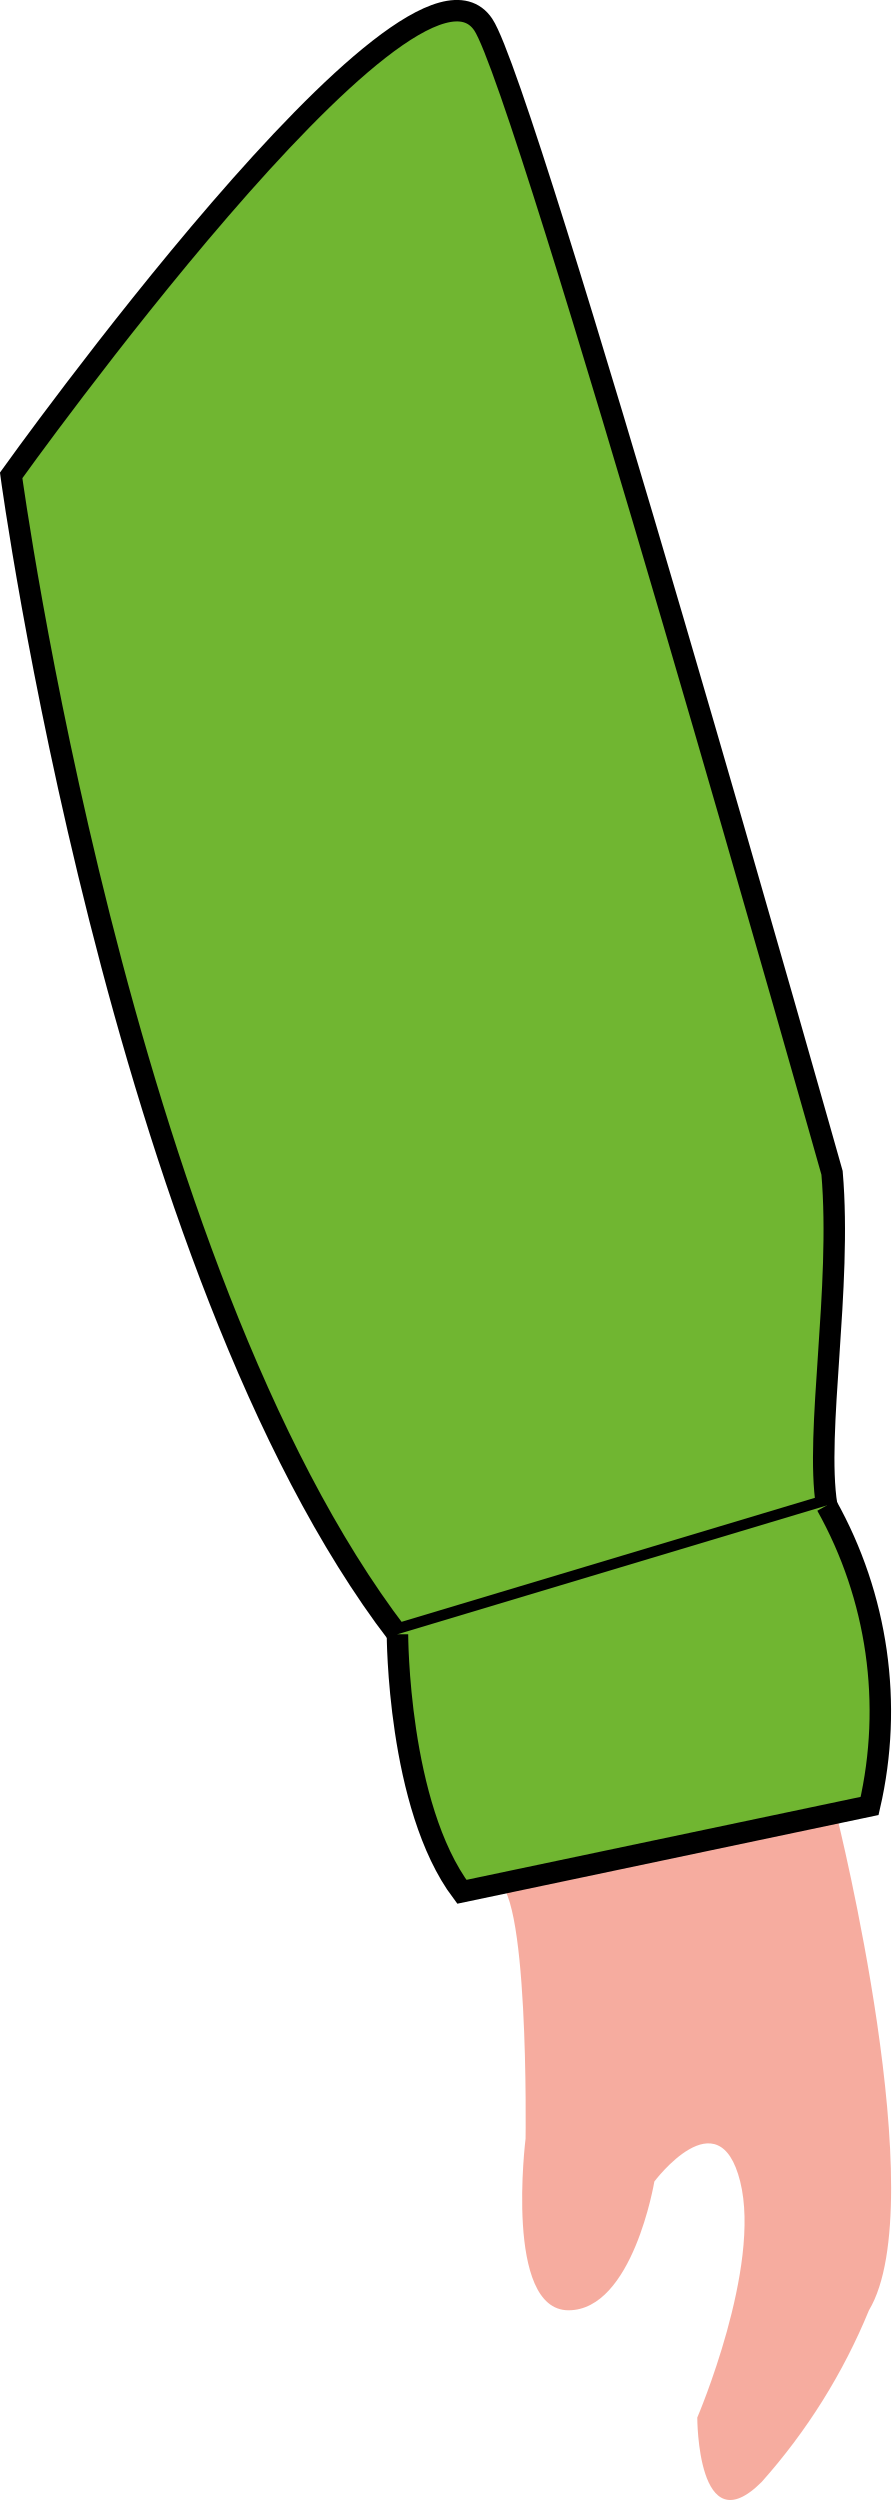
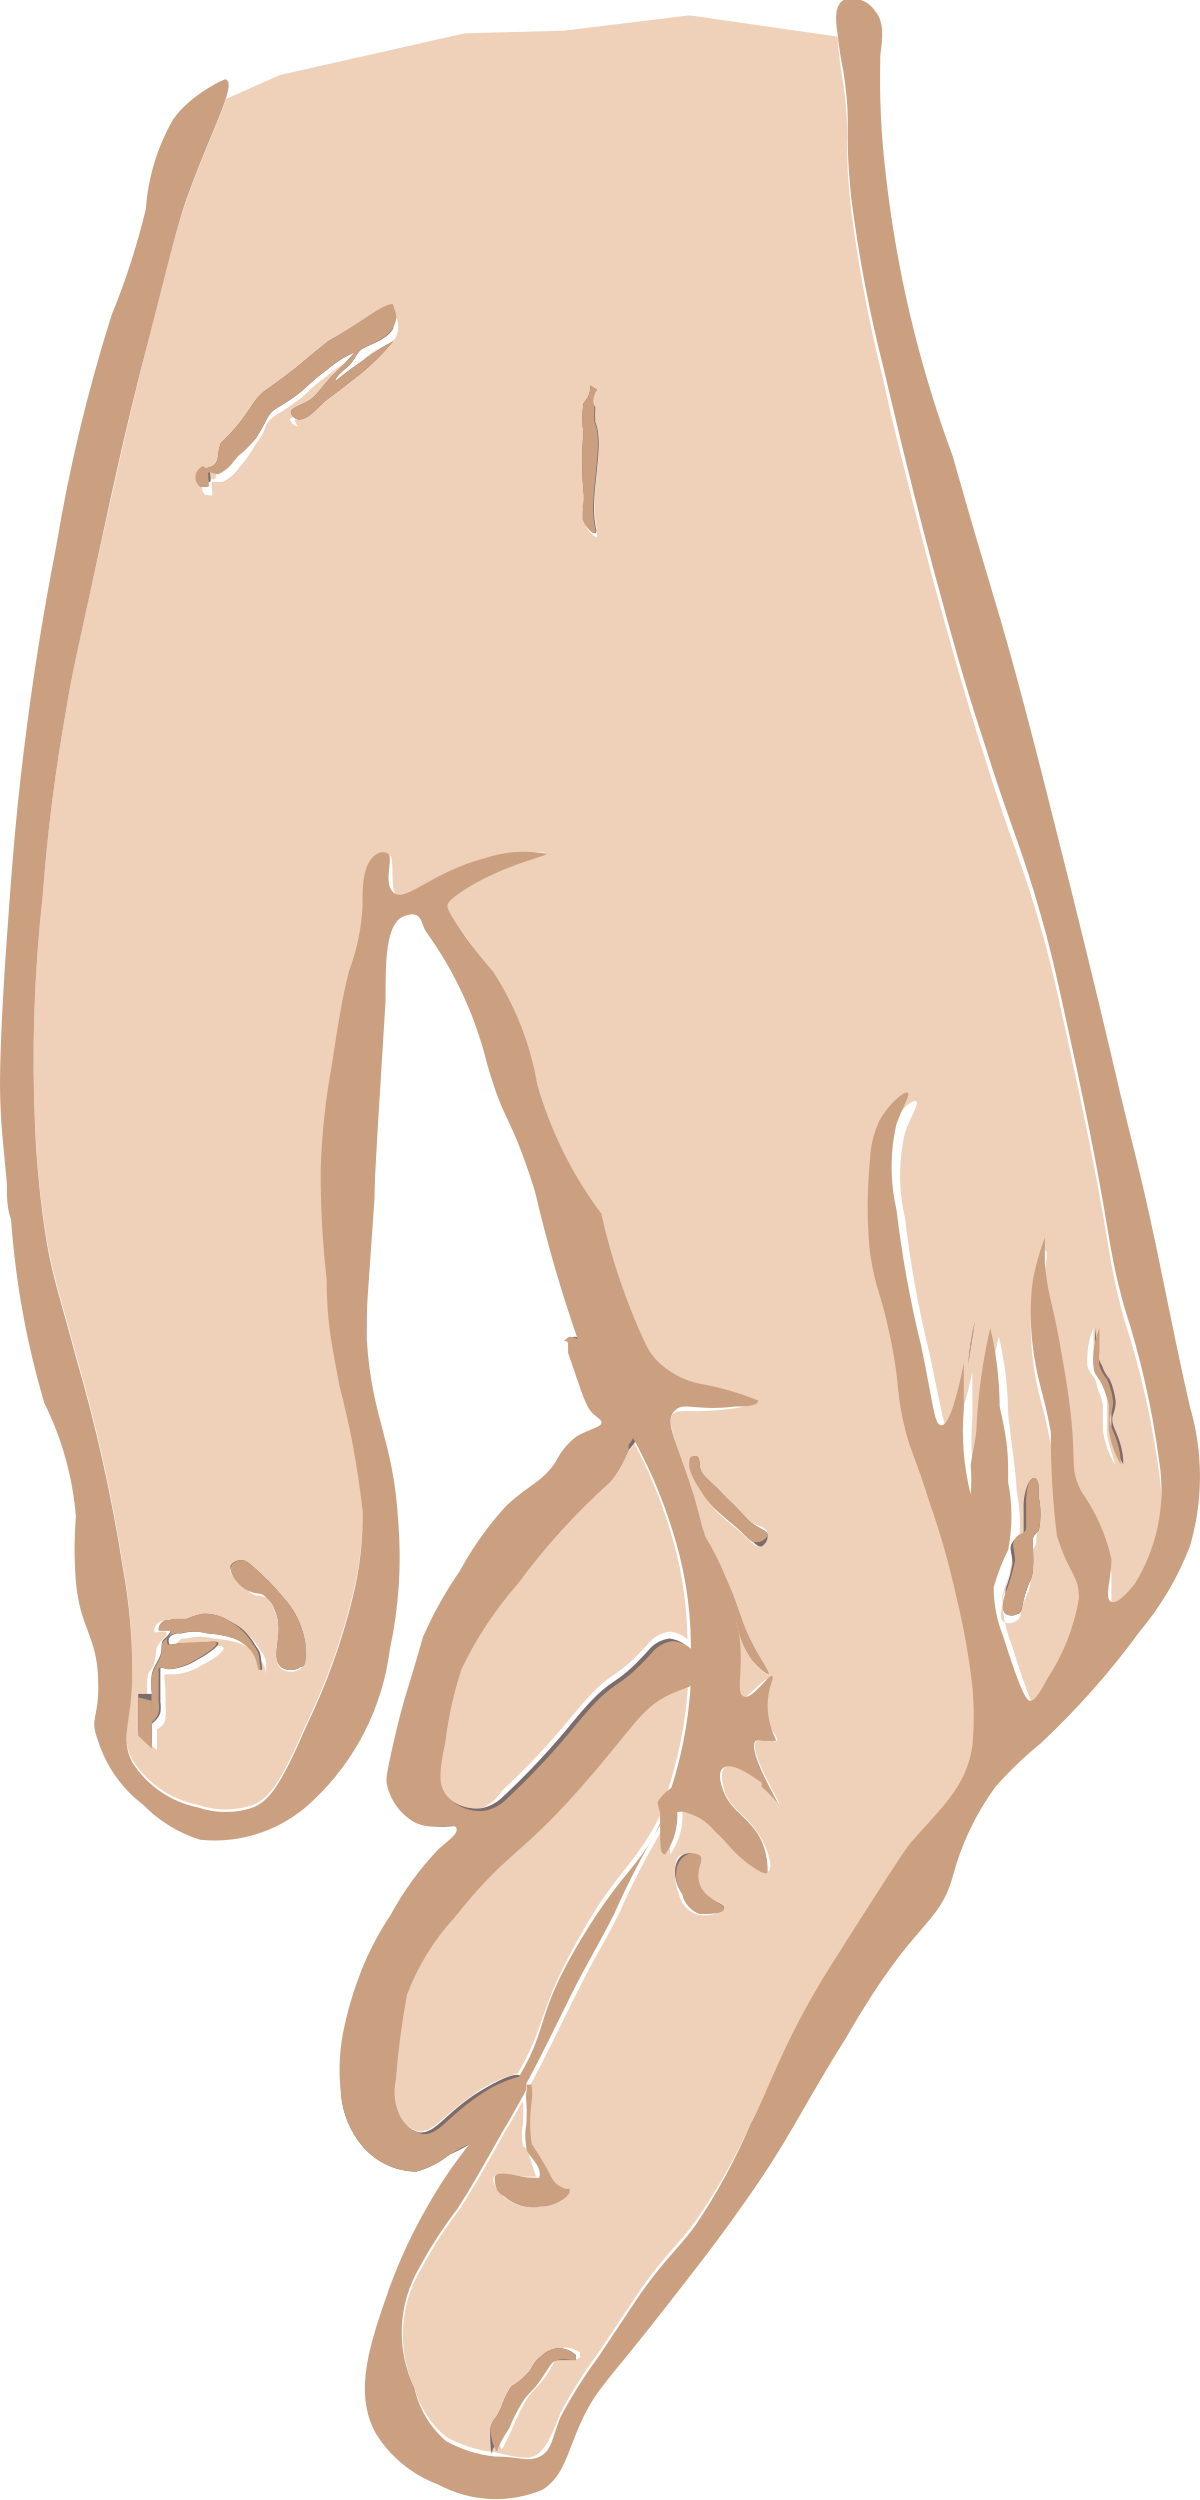
- <svg xmlns="http://www.w3.org/2000/svg" viewBox="0 0 41.55 116.49">
+ <svg xmlns="http://www.w3.org/2000/svg" viewBox="0 0 14.06 29.31">
  <defs>
-     <style>.cls-1{fill:#70b631;stroke:#000;stroke-miterlimit:10;}.cls-2{fill:#f6ac9f;}</style>
+     <style>.cls-1{fill:#efd0b8;}.cls-2{fill:#7c6c6b;}.cls-3{fill:#caa080;}</style>
  </defs>
  <g id="Слой_2" data-name="Слой 2">
    <g id="Слой_1-2" data-name="Слой 1">
-       <path class="cls-1" d="M18.52,76.15c-13-17-18-54-18-54s18.63-26.06,22-21c2,3,16.25,53.5,16.25,53.5.46,5.35-.79,12.08-.25,15.5Z" />
-       <path class="cls-2" d="M39,84.65s4.49,18,1.49,23a28,28,0,0,1-5,8c-3,3-3-3-3-3s3-7,2-11-4,0-4,0-1,6-4,6-2-8-2-8,.18-12.26-1.49-12S39,84.65,39,84.65Z" />
-       <path class="cls-1" d="M38.52,70.15a19.66,19.66,0,0,1,2,14l-19,4c-3-4-3-12-3-12" />
+       <path class="cls-1" d="M.41,13.16a11.53,11.53,0,0,0,.14,1.39c.08.44.14.58.34,1.33a19.66,19.66,0,0,1,.55,2.47,6.62,6.62,0,0,1,.11,1.28c0,.5-.15.71,0,1a1.19,1.19,0,0,0,.77.53,1,1,0,0,0,.65,0c.18-.08.31-.23.62-.95a7.64,7.64,0,0,0,.55-1.53,3.92,3.92,0,0,0,.11-1A9.78,9.78,0,0,0,4,16.21c-.07-.4-.1-.69-.15-1.25a10.82,10.82,0,0,1-.07-1.23,8.06,8.06,0,0,1,.13-1.22c.07-.46.11-.73.2-1.1a2.49,2.49,0,0,0,.16-.76c0-.18,0-.35.06-.49s.18-.16.24-.13,0,.36.07.46.45-.25,1.07-.41A1.44,1.44,0,0,1,6.41,10s-.16.05-.44.16c-.46.18-.7.27-.72.43s0,.09.22.4a5.16,5.16,0,0,0,.31.42,3.52,3.52,0,0,1,.52,1.33,4.7,4.7,0,0,0,.75,1.51,7.43,7.43,0,0,0,.52,1.53.75.75,0,0,0,.22.27,1,1,0,0,0,.4.19,3.42,3.42,0,0,1,.7.2s-.18.06-.27.07c-.49.07-.63,0-.72.06s0,.31.24,1l.12.45a3.57,3.57,0,0,1,.25.47c.19.42.16.5.35.85.08.14.17.27.15.29s-.12-.08-.19-.16a1,1,0,0,1-.18-.42.82.82,0,0,0-.17-.3,1.93,1.93,0,0,1,.15.48c.05.39,0,.67.05.7s.29-.27.33-.24-.08.16-.05.35.19.34.16.37-.08-.05-.17,0a.11.11,0,0,0-.07,0c-.11.1.28.72.26.73s-.07-.09-.19-.19l0-.05c-.09-.06-.36-.25-.44-.18s0,.27,0,.3c.09.2.2.22.35.42s.22.45.16.5-.17-.07-.26-.13-.2-.22-.33-.33A.66.66,0,0,0,8,21.24a.79.79,0,0,1-.14.5s0-.08-.06-.26l0-.09a9.69,9.69,0,0,0-.55,1.06c-.25.49-.23.4-.5.94s-.31.64-.53,1.05a.62.62,0,0,1,0,.22,1.73,1.73,0,0,0,0,.45c0,.06,0,0,.19.33,0,.09.08.16.16.2s.1,0,.1.05-.17.16-.34.18a.49.49,0,0,1-.43-.12c-.06-.05-.14-.17-.11-.23s.3,0,.38,0,.1,0,.11,0,0,0-.06-.2-.08-.12-.09-.17a.66.66,0,0,1,0-.25,1.7,1.7,0,0,0,0-.27c-.07.12-.12.22-.19.33-.27.48-.4.71-.55.94a5,5,0,0,0-.44.68A1.5,1.5,0,0,0,4.86,28a1.14,1.14,0,0,0,.37.57,1.5,1.5,0,0,0,.57.18c.29.07.43.1.53,0s.14-.21.24-.46a5.69,5.69,0,0,1,.44-.7l.5-.75c.3-.42.41-.49.63-.78A7,7,0,0,0,8.8,24.9c.18-.36.48-.83,1.09-1.77s.86-1.35.93-1.43c.35-.4.65-.65.72-1.13a3.82,3.82,0,0,0,0-.7,8.72,8.72,0,0,0-.19-1.06A9.45,9.45,0,0,0,11,17.72c-.18-.57-.2-.54-.28-.83-.12-.46-.06-.51-.18-1.1s-.17-.55-.24-1a5.44,5.44,0,0,1,0-1.09,1.16,1.16,0,0,1,.11-.46c.11-.2.29-.36.33-.33s-.06.17-.13.37a2.23,2.23,0,0,0,0,1,13.12,13.12,0,0,0,.29,1.6c.15.72.18.92.24.93s.19-.37.26-.73c0,.05,0,.11,0,.17s0,.19,0,.37a3.07,3.07,0,0,0,.08,1,1.9,1.9,0,0,0,0-.34c0-.16.05-.32.07-.48a6.59,6.59,0,0,1,.16-1.13,4.08,4.08,0,0,1,.11.92c.05.44.08.56.1.89a2.06,2.06,0,0,1,0,.79,2.46,2.46,0,0,0-.17.44,1.52,1.52,0,0,0,.11.57c.22.7.26.75.32.76s.09,0,.2-.26a2.46,2.46,0,0,0,.37-.94c0-.28-.12-.28-.26-.74a9.69,9.69,0,0,1-.17-1.16c-.09-.5-.17-.6-.22-1.08a3.21,3.21,0,0,1,0-.63c0-.26.1-.57.15-.57s0,.17,0,.3c0,.44.09.41.21,1.14.2,1.23,0,1.19.22,1.54a2.17,2.17,0,0,1,.35.79c0,.25,0,.47,0,.5s.25-.19.28-.22a2.09,2.09,0,0,0,.28-1.43,10.12,10.12,0,0,0-.41-1.81c-.23-.85-.11-.68-.55-2.76-.19-.87-.28-1.31-.41-1.77-.25-.89-.35-1-.71-2.17-.21-.66-.34-1.13-.58-2-.32-1.21-.51-2-.57-2.3a16.48,16.48,0,0,1-.38-2c-.1-.9,0-.78-.09-1.47A4.55,4.55,0,0,1,9.82.43L8.08.18,6.61.36,5.45.39,3.28.88l-.63.28c-.07.23-.27.64-.48,1.23-.14.42-.27.94-.53,2-.15.6-.25,1.07-.46,2S.84,7.9.78,8.3A21.27,21.27,0,0,0,.5,10.51,17.5,17.5,0,0,0,.41,13.16Zm12.41,2.41s0,0,0,.27a.7.7,0,0,0,0,.17.42.42,0,0,0,.09.16.88.88,0,0,1,.07.26c0,.18,0,.22,0,.35s.09.34.09.39a1.15,1.15,0,0,1-.14-.4c0-.16,0-.17,0-.3a1,1,0,0,0-.07-.21c0-.11-.08-.14-.11-.24a.68.68,0,0,1,0-.15A.85.85,0,0,1,12.82,15.57Zm-.92,2.51C12,18,12,18,12,18s0-.15,0-.3.06-.28.09-.28,0,.1.06.23a1,1,0,0,1,0,.38c0,.09,0,.08-.07.17s0,.15,0,.29,0,.12-.11.36c0,.08,0,.13-.07.16a.13.13,0,0,1-.14,0c-.06-.06,0-.15,0-.29a2.27,2.27,0,0,0,.08-.29C11.89,18.2,11.86,18.15,11.9,18.08ZM11.35,16a3.22,3.22,0,0,1,.08-.51ZM6.8,27.58l0,.06c-.07.05-.14,0-.22,0s-.08.08-.19.23-.13.13-.22.27a2.06,2.06,0,0,0-.15.3c-.1.21-.12.27-.14.27s-.07-.19,0-.34.05-.06.11-.19A1.42,1.42,0,0,1,6,28c0-.06.07,0,.14-.11s.11-.18.23-.27a.31.31,0,0,1,.2-.09A.29.29,0,0,1,6.8,27.58Zm1.65-5.2c0,.06-.17.1-.29.06a.32.32,0,0,1-.2-.23c-.06-.14-.07-.37,0-.45a.16.16,0,0,1,.16,0c.06.06-.05.18,0,.33S8.45,22.3,8.45,22.38ZM9,18a.14.14,0,0,1-.1.13c-.07,0-.1-.07-.27-.21a3,3,0,0,1-.23-.2,1.15,1.15,0,0,1-.15-.2c-.12-.19-.13-.26-.13-.29s0-.16,0-.16,0,.08.07.18.06.07.2.21,0,0,.19.19l.18.19C8.88,17.89,9,17.89,9,18Zm-2.13-12a.56.56,0,0,0,0-.19,3.86,3.86,0,0,1,0-.67,1.27,1.27,0,0,1,0-.35c0-.09.06-.16.08-.21L7,4.57a.21.21,0,0,0-.08.06.18.18,0,0,0,0,.14A1.16,1.16,0,0,0,7,5c.09.26-.1.84,0,1.2,0,0,0,.09,0,.1s-.13-.07-.14-.17S6.82,6,6.83,5.94Zm-3.38-1a.11.11,0,0,1-.09-.09s.1-.07.22-.14.09-.09.25-.27a3.94,3.94,0,0,0,.28-.29,1.2,1.2,0,0,0-.32.2c-.22.16-.2.19-.4.33s-.21.12-.28.2,0,.07-.16.28a1.36,1.36,0,0,1-.15.22l-.09.11a.53.53,0,0,1-.14.1c-.06,0-.1,0-.12,0s0,.13,0,.15-.06,0-.09,0a.14.14,0,0,1,0-.18s.07,0,.11,0,0-.14.1-.25.06-.09.15-.17.17-.26.31-.41.09-.06.29-.22.24-.2.52-.42c0,0,.17-.13.45-.31s.26-.16.3-.13.06.17,0,.26-.23.09-.39.27-.07.1-.18.22-.11.12-.11.14a4,4,0,0,1,.35-.26A2.8,2.8,0,0,1,4.61,4a2.81,2.81,0,0,1-.43.37c-.51.41-.4.3-.47.37S3.54,4.94,3.45,4.92ZM3.13,18.74c-.08-.06-.13,0-.22-.09s-.24-.2-.21-.27a.15.15,0,0,1,.14-.07c.06,0,.1.05.26.2a2.6,2.6,0,0,1,.23.25,1.06,1.06,0,0,1,.13.18,1.09,1.09,0,0,1,.12.35c0,.11,0,.22-.05.27a.2.2,0,0,1-.24,0c-.13-.13.06-.4-.07-.67A.32.32,0,0,0,3.13,18.74ZM1.62,19.9h.11l0,.26v.05a2.06,2.06,0,0,0,0-.33.74.74,0,0,1,0-.21c0-.08.05-.07.08-.18s0-.16.07-.24.08-.08.07-.11-.11,0-.14,0A.12.12,0,0,1,1.93,19s.06,0,.13,0,.06,0,.13,0a.85.85,0,0,1,.19-.06.52.52,0,0,1,.3.08,1.1,1.1,0,0,1,.21.13.75.75,0,0,1,.17.21.24.24,0,0,1,.06.14c0,.07,0,.14,0,.14s0-.13-.11-.24a.49.49,0,0,0-.22-.14,1.35,1.35,0,0,0-.29-.05.59.59,0,0,0-.31,0l-.06,0s-.1.09-.09.11.09,0,.25,0,.32-.05.33,0-.13.14-.25.2a.68.68,0,0,1-.32.11s-.08,0-.11,0,0,.11,0,.18,0,.08,0,.2a.45.45,0,0,1,0,.13c0,.07-.07.13-.1.13l0,.2v.05l-.16-.15Z" />
+       <path class="cls-2" d="M12.85,15.84c0-.22,0-.27,0-.27a.85.85,0,0,0,0,.3.68.68,0,0,0,0,.15c0,.1.07.13.11.24a1,1,0,0,1,.07.21c0,.13,0,.14,0,.3a1.15,1.15,0,0,0,.14.4c0-.05,0-.19-.09-.39s0-.17,0-.35a.88.88,0,0,0-.07-.26.42.42,0,0,1-.09-.16A.7.7,0,0,1,12.85,15.84Z" />
+       <path class="cls-2" d="M12,17.65c0,.15,0,.22,0,.3s-.08.05-.13.13,0,.12,0,.26a2.27,2.27,0,0,1-.08.29c0,.14-.06.23,0,.29a.13.13,0,0,0,.14,0c.05,0,.05-.08.07-.16.06-.24.1-.22.11-.36s0-.16,0-.29,0-.08.07-.17a1,1,0,0,0,0-.38c0-.13,0-.23-.06-.23S12,17.51,12,17.65Z" />
+       <path class="cls-2" d="M11.35,16l.08-.51A3.22,3.22,0,0,0,11.35,16Z" />
+       <path class="cls-2" d="M9,18c0-.06-.08-.06-.21-.16l-.18-.19c-.17-.16-.13-.13-.19-.19s-.17-.15-.2-.21,0-.18-.07-.18,0,.08,0,.16,0,.1.13.29a1.15,1.15,0,0,0,.15.2,3,3,0,0,0,.23.2c.17.14.2.22.27.21A.14.14,0,0,0,9,18Z" />
+       <path class="cls-2" d="M8.16,22.08c0-.15.07-.27,0-.33a.16.16,0,0,0-.16,0c-.12.08-.11.31,0,.45a.32.32,0,0,0,.2.23c.12,0,.28,0,.29-.06S8.21,22.26,8.16,22.08Z" />
+       <path class="cls-2" d="M6.93,4.63A.21.21,0,0,1,7,4.57l-.08-.05c0,.05,0,.12-.08.21a1.27,1.27,0,0,0,0,.35,3.86,3.86,0,0,0,0,.67.56.56,0,0,1,0,.19c0,.08,0,.09,0,.14s.11.19.14.17,0-.06,0-.1c-.07-.36.12-.94,0-1.2a1.16,1.16,0,0,1,0-.18A.18.18,0,0,1,6.93,4.63Z" />
+       <path class="cls-2" d="M6.53,27.67c.08,0,.15,0,.22,0l0-.06a.29.29,0,0,0-.2-.08.31.31,0,0,0-.2.09c-.12.09-.1.16-.23.27s-.09.05-.14.11a1.42,1.42,0,0,0-.11.24c-.06.13-.08.11-.11.19s0,.33,0,.34,0-.06.14-.27a2.06,2.06,0,0,1,.15-.3c.09-.14.11-.11.22-.27S6.46,27.69,6.53,27.67Z" />
+       <path class="cls-2" d="M3.22,18.87c.13.27-.06.54.07.67a.2.2,0,0,0,.24,0c.07,0,.05-.16.05-.27a1.09,1.09,0,0,0-.12-.35,1.06,1.06,0,0,0-.13-.18,2.6,2.6,0,0,0-.23-.25c-.16-.15-.2-.19-.26-.2a.15.15,0,0,0-.14.07c0,.07.08.21.21.27s.14,0,.22.09A.32.32,0,0,1,3.22,18.87Z" />
+       <path class="cls-2" d="M4.61,3.85c0-.09,0-.22,0-.26s-.11,0-.3.13S3.85,4,3.85,4c-.28.22-.28.24-.52.42s-.21.14-.29.22-.13.21-.31.41-.12.1-.15.17,0,.21-.1.25-.07,0-.11,0a.14.14,0,0,0,0,.18s.07,0,.09,0,0-.1,0-.15.06,0,.12,0a.53.53,0,0,0,.14-.1l.09-.11A1.36,1.36,0,0,0,3,5.14c.13-.21.11-.21.16-.28s.11-.08.28-.2.18-.17.4-.33a1.2,1.2,0,0,1,.32-.2,3.94,3.94,0,0,1-.28.29c-.16.18-.16.21-.25.27s-.22.09-.22.14a.11.11,0,0,0,.09.09c.09,0,.17-.08.26-.17s0,0,.47-.37A2.81,2.81,0,0,0,4.61,4a2.8,2.8,0,0,0-.33.21,4,4,0,0,0-.35.26s0-.06.11-.14.12-.16.18-.22S4.53,4,4.61,3.85Z" />
+       <path class="cls-2" d="M1.86,19.1s.13,0,.14,0,0,.05-.07.11,0,.11-.07.24-.06.1-.08.18a.74.74,0,0,0,0,.21,2.06,2.06,0,0,1,0,.33v-.05l0-.26H1.62v.45l.16.15v-.05l0-.2s.08-.06.1-.13a.45.45,0,0,0,0-.13c0-.12,0-.13,0-.2s0-.14,0-.18.07,0,.11,0a.68.68,0,0,0,.32-.11c.12-.06.27-.17.25-.2s-.12,0-.33,0-.24.05-.25,0,0-.08.09-.11l.06,0a.59.59,0,0,1,.31,0,1.35,1.35,0,0,1,.29.05.49.49,0,0,1,.22.14c.1.11.08.24.11.24s0-.07,0-.14a.24.24,0,0,0-.06-.14.75.75,0,0,0-.17-.21A1.1,1.1,0,0,0,2.68,19a.52.52,0,0,0-.3-.08.85.85,0,0,0-.19.06c-.07,0-.09,0-.13,0S2,19,1.93,19A.12.12,0,0,0,1.86,19.1Z" />
+       <path class="cls-1" d="M5.18,21a.51.51,0,0,0,.46.2A.48.48,0,0,0,5.88,21a8.74,8.74,0,0,0,.85-.91c.48-.58.43-.33.87-.82a.38.38,0,0,1,.25-.14.36.36,0,0,1,.21.09,4.51,4.51,0,0,0-.22-1.33,5.72,5.72,0,0,0-.42-1l0,.06a1.36,1.36,0,0,1-.27.26A7.82,7.82,0,0,0,6,18.49a4.38,4.38,0,0,0-.66,1,4.57,4.57,0,0,0-.19.86C5.1,20.72,5.11,20.84,5.18,21Z" />
+       <path class="cls-1" d="M4.65,24.78a.42.42,0,0,0,.26.21c.19,0,.28-.19.65-.44a1.46,1.46,0,0,1,.51-.24c.34-.59.23-.72.71-1.58s.68-.85,1-1.53l0-.07a4.92,4.92,0,0,0,.29-1.43l-.15.06c-.42.14-.55.46-1.16,1.16s-.83.71-1.45,1.49a2.79,2.79,0,0,0-.56.91,9.85,9.85,0,0,0-.13,1A.65.65,0,0,0,4.65,24.78Z" />
+       <path class="cls-2" d="M4,24.57a1.09,1.09,0,0,0,.24.58.84.84,0,0,0,.64.31,1.07,1.07,0,0,0,.39-.2A2,2,0,0,0,5.71,25c.27-.23.48-.59.4-.66s-.41.13-.55.22c-.37.25-.46.46-.65.44a.42.42,0,0,1-.26-.21.65.65,0,0,1-.05-.42,9.85,9.85,0,0,1,.13-1,2.79,2.79,0,0,1,.56-.91c.62-.78.75-.7,1.45-1.49s.74-1,1.16-1.16c.07,0,.25-.07.29-.2a.39.39,0,0,0-.34-.4.38.38,0,0,0-.25.14c-.44.49-.39.24-.87.82a8.74,8.74,0,0,1-.85.91.48.48,0,0,1-.24.12.51.51,0,0,1-.46-.2c-.07-.11-.08-.23,0-.6a4.57,4.57,0,0,1,.19-.86,4.38,4.38,0,0,1,.66-1,7.82,7.82,0,0,1,1.09-1.2A1.36,1.36,0,0,0,7.37,17a.9.9,0,0,0,.17-.27c.15-.41-.72-1.14-.83-1.05s0,.19.16.53.13.33.19.38.09.06.08.1-.15.07-.29.15a.81.81,0,0,0-.24.29c-.17.26-.32.27-.59.53a3.79,3.79,0,0,0-.54.76,4.57,4.57,0,0,0-.43.77s-.07.25-.22.74c0,0-.07.24-.14.56s-.08.37-.06.45a.68.68,0,0,0,.31.42c.23.12.47,0,.5.07s-.1.15-.21.25a3.65,3.65,0,0,0-.56.77,3.48,3.48,0,0,0-.38.75,4.14,4.14,0,0,0-.18.64A2.38,2.38,0,0,0,4,24.57Z" />
+       <path class="cls-3" d="M11.35,16l.08-.51A3.22,3.22,0,0,0,11.35,16Z" />
+       <path class="cls-3" d="M0,12.7c0,.45.05.83.08,1.17,0,.15,0,.29.05.43a10.06,10.06,0,0,0,.39,2.15,3.67,3.67,0,0,1,.37,1.33,4.84,4.84,0,0,0,0,.77c.05.54.24.62.26,1.12s-.11.45,0,.74a1.51,1.51,0,0,0,.53.75,1.58,1.58,0,0,0,.67.41,1.66,1.66,0,0,0,1.32-.46,2.93,2.93,0,0,0,.9-1.77,5.14,5.14,0,0,0,.1-1.49c-.06-1-.31-1.19-.37-2.15,0-.51,0-.3.09-1.64,0-.29.05-1,.13-2.32,0-.47,0-.92.22-1s.19.1.26.19a4.45,4.45,0,0,1,.71,1.54c.22.76.25.52.56,1.49a17.19,17.19,0,0,0,.52,1.79l0,.1.06.1c.18.32.28.38.54.85l.07.13a5.72,5.72,0,0,1,.42,1,4.51,4.51,0,0,1,.22,1.33v.29a.81.81,0,0,1,0,.16,4.92,4.92,0,0,1-.29,1.43l0,.07c-.27.68-.46.63-1,1.53s-.37,1-.71,1.58a1.06,1.06,0,0,1-.1.17,8.58,8.58,0,0,1-.53.69h0a5.41,5.41,0,0,0-.46.69,6.09,6.09,0,0,0-.44.94c-.23.66-.43,1.22-.17,1.71a1.46,1.46,0,0,0,.74.61,1.42,1.42,0,0,0,1.22.06c.26-.17.28-.42.46-.81s.31-.46,1-1.35c.13-.17.54-.68.86-1.14.57-.79.71-1.16,1.24-2C10.72,22.49,11,22.6,11.17,22a3.12,3.12,0,0,1,.5-1.05,4.47,4.47,0,0,1,.53-.51,9.3,9.3,0,0,0,1.16-1.31,3.55,3.55,0,0,0,.59-1,2.9,2.9,0,0,0,0-1.64c-.23-1-.39-1.95-.63-2.91-.33-1.32-.2-.88-.77-3.18-.28-1.12-.42-1.67-.54-2.12-.31-1.18-.37-1.27-.84-2.93A14,14,0,0,1,10.38,2,9.21,9.21,0,0,1,10.32.72s0,0,0-.06.08-.38-.06-.53A.32.32,0,0,0,9.89,0c-.1.06-.1.21-.07.4a4.55,4.55,0,0,0,.07.45c.1.69,0,.57.09,1.47a16.48,16.48,0,0,0,.38,2c.06.25.25,1.09.57,2.3.24.89.37,1.36.58,2,.36,1.15.46,1.28.71,2.17.13.46.22.9.41,1.77.44,2.08.32,1.91.55,2.76a10.12,10.12,0,0,1,.41,1.81,2.09,2.09,0,0,1-.28,1.43s-.19.26-.28.22,0-.25,0-.5a2.17,2.17,0,0,0-.35-.79c-.18-.35,0-.31-.22-1.54-.12-.73-.17-.7-.21-1.14,0-.13,0-.3,0-.3s-.12.31-.15.57a3.21,3.21,0,0,0,0,.63c.05.48.13.58.22,1.08A9.69,9.69,0,0,0,12.39,18c.14.46.26.46.26.74a2.46,2.46,0,0,1-.37.94c-.11.21-.16.26-.2.26s-.1-.06-.32-.76a1.52,1.52,0,0,1-.11-.57,2.46,2.46,0,0,1,.17-.44,2.06,2.06,0,0,0,0-.79c0-.33,0-.45-.1-.89a4.08,4.08,0,0,0-.11-.92,6.59,6.59,0,0,0-.16,1.13c0,.16-.05.32-.07.48a1.9,1.9,0,0,1,0,.34,3.07,3.07,0,0,1-.08-1c0-.18,0-.32,0-.37s0-.12,0-.17c-.07.36-.17.73-.26.73s-.09-.21-.24-.93a13.12,13.12,0,0,1-.29-1.6,2.23,2.23,0,0,1,0-1c.07-.2.17-.35.13-.37s-.22.13-.33.33a1.16,1.16,0,0,0-.11.46,5.44,5.44,0,0,0,0,1.09c.07.46.12.42.24,1s.06.64.18,1.1c.08.29.1.26.28.83a9.45,9.45,0,0,1,.31,1.09,8.72,8.72,0,0,1,.19,1.06,3.82,3.82,0,0,1,0,.7c-.07.48-.37.73-.72,1.13-.07.08-.36.53-.93,1.43S9,24.54,8.8,24.9a7,7,0,0,1-.66,1.21c-.22.29-.33.36-.63.78l-.5.75a5.69,5.69,0,0,0-.44.7c-.1.25-.1.39-.24.46s-.24,0-.53,0a1.5,1.5,0,0,1-.57-.18A1.14,1.14,0,0,1,4.86,28a1.5,1.5,0,0,1,.06-1.42,5,5,0,0,1,.44-.68c.15-.23.28-.46.55-.94.07-.11.12-.21.19-.33l.07-.13,0-.07c.22-.41.32-.63.53-1.05s.25-.45.5-.94a9.69,9.69,0,0,1,.55-1.06A.28.28,0,0,1,8,21.24H8a.66.66,0,0,1,.39.24c.13.11.17.2.33.33S9,22,9,21.94s0-.3-.16-.5-.26-.22-.35-.42c0,0-.11-.24,0-.3s.35.12.44.18l0,.05c.12.1.18.19.19.19s-.37-.63-.26-.73a.11.11,0,0,1,.07,0c.09,0,.16,0,.17,0S9,20.24,9,20s.09-.33.05-.35-.23.28-.33.24,0-.31-.05-.7a1.93,1.93,0,0,0-.15-.48,1.89,1.89,0,0,1-.06-.18A5.62,5.62,0,0,1,8.26,18l-.12-.45c-.21-.66-.35-.87-.24-1s.23,0,.72-.06c.09,0,.27,0,.27-.07a3.42,3.42,0,0,0-.7-.2,1,1,0,0,1-.4-.19.75.75,0,0,1-.22-.27,7.43,7.43,0,0,1-.52-1.53,4.7,4.7,0,0,1-.75-1.51,3.52,3.52,0,0,0-.52-1.33A5.16,5.16,0,0,1,5.47,11c-.22-.31-.23-.35-.22-.4s.26-.25.72-.43c.28-.11.44-.14.44-.16a1.44,1.44,0,0,0-.72.05c-.62.16-.93.52-1.07.41s0-.41-.07-.46-.18,0-.24.13-.06.31-.06.49a2.49,2.49,0,0,1-.16.76c-.09.37-.13.64-.2,1.1a8.06,8.06,0,0,0-.13,1.22A10.82,10.82,0,0,0,3.83,15c0,.56.08.85.15,1.25a9.78,9.78,0,0,1,.27,1.46,3.92,3.92,0,0,1-.11,1,7.64,7.64,0,0,1-.55,1.53c-.31.72-.44.87-.62.95a1,1,0,0,1-.65,0,1.19,1.19,0,0,1-.77-.53c-.15-.29,0-.5,0-1a6.62,6.62,0,0,0-.11-1.28,19.66,19.66,0,0,0-.55-2.47c-.2-.75-.26-.89-.34-1.33a11.53,11.53,0,0,1-.14-1.39A17.5,17.5,0,0,1,.5,10.51,21.27,21.27,0,0,1,.78,8.3c.06-.4.18-.9.4-1.92s.31-1.4.46-2c.26-1,.39-1.57.53-2,.21-.59.41-1,.48-1.23s0-.2,0-.22-.42.18-.62.47a2.45,2.45,0,0,0-.32,1.05,8.53,8.53,0,0,1-.4,1.24A19.58,19.58,0,0,0,.66,6.4C.57,6.87.44,7.56.32,8.48S.15,10,.08,11,0,12.5,0,12.7Z" />
+       <path class="cls-3" d="M1.62,19.9v.45l.16.15v-.05l0-.2s0,0,0,0v-.05l0-.26Z" />
+       <path class="cls-3" d="M2.7,18.38c0,.07.08.21.21.27s.14,0,.22.09a.32.32,0,0,1,.09.13c.13.27-.06.54.07.67a.2.2,0,0,0,.24,0c.07,0,.05-.16.05-.27a1.09,1.09,0,0,0-.12-.35,1.06,1.06,0,0,0-.13-.18,2.6,2.6,0,0,0-.23-.25c-.16-.15-.2-.19-.26-.2A.15.15,0,0,0,2.7,18.38Z" />
+       <path class="cls-3" d="M1.76,20.21v0s.08-.06.1-.13a.45.45,0,0,0,0-.13c0-.12,0-.13,0-.2s0-.14,0-.18.07,0,.11,0a.68.68,0,0,0,.32-.11c.12-.06.27-.17.25-.2s-.12,0-.33,0-.24.05-.25,0,0-.08.09-.11l.06,0a.59.59,0,0,1,.31,0,1.35,1.35,0,0,1,.29.05.49.49,0,0,1,.22.14c.1.11.08.24.11.24s0-.07,0-.14a.24.24,0,0,0-.06-.14.75.75,0,0,0-.17-.21A1.1,1.1,0,0,0,2.68,19a.52.52,0,0,0-.3-.08.85.85,0,0,0-.19.06c-.07,0-.09,0-.13,0S2,19,1.93,19a.12.12,0,0,0-.07.12s.13,0,.14,0,0,.05-.07.11,0,.11-.07.24-.06.1-.08.18a.74.74,0,0,0,0,.21A2.06,2.06,0,0,1,1.76,20.21Z" />
+       <path class="cls-3" d="M8.08,17.18s0,.1.13.29a1.15,1.15,0,0,0,.15.2,3,3,0,0,0,.23.2c.17.14.2.22.27.21A.14.14,0,0,0,9,18c0-.06-.08-.06-.21-.16l-.18-.19c-.17-.16-.13-.13-.19-.19s-.17-.15-.2-.21,0-.18-.07-.18S8.08,17.1,8.08,17.18Z" />
+       <path class="cls-3" d="M8.25,18.38a1.27,1.27,0,0,0,.22.37.82.82,0,0,1,.17.3,1,1,0,0,0,.18.42c.07.08.16.16.19.16s-.07-.15-.15-.29c-.19-.35-.16-.43-.35-.85A3.57,3.57,0,0,0,8.26,18c0-.08-.09-.14-.11-.14S8.15,18.15,8.25,18.38Z" />
+       <path class="cls-3" d="M8,22.21a.32.32,0,0,0,.2.23c.12,0,.28,0,.29-.06s-.24-.12-.29-.3.07-.27,0-.33a.16.16,0,0,0-.16,0C7.89,21.84,7.9,22.07,8,22.21Z" />
+       <path class="cls-3" d="M7.74,21.25a1.21,1.21,0,0,0,0,.14l0,.09c0,.18,0,.26.06.26a.79.79,0,0,0,.14-.5.28.28,0,0,0,0-.09c0-.11,0-.2,0-.22s-.17.08-.23.2A.5.5,0,0,0,7.74,21.25Z" />
+       <path class="cls-3" d="M5.8,25.52c0,.06,0,.18.11.23a.49.49,0,0,0,.43.12c.17,0,.34-.12.34-.18s0,0-.1-.05-.11-.11-.16-.2c-.18-.32-.18-.27-.19-.33a1.73,1.73,0,0,1,0-.45.62.62,0,0,0,0-.22s0,0,0,0,0,0-.06,0h0a.16.16,0,0,1,0,.09.52.52,0,0,0,0,.11,1.7,1.7,0,0,1,0,.27.66.66,0,0,0,0,.25c0,.05,0,.06.09.17s.07.19.06.2,0,0-.11,0S5.85,25.43,5.8,25.52Z" />
+       <path class="cls-3" d="M5.83,28.74s0-.06.14-.27a2.06,2.06,0,0,1,.15-.3c.09-.14.11-.11.22-.27s.12-.21.19-.23.15,0,.22,0l0-.06a.29.29,0,0,0-.2-.08.31.31,0,0,0-.2.09c-.12.09-.1.16-.23.27s-.09.05-.14.11a1.42,1.42,0,0,0-.11.24c-.06.13-.08.11-.11.19S5.79,28.73,5.83,28.74Z" />
+       <path class="cls-3" d="M11.79,18.92a.13.13,0,0,0,.14,0c.05,0,.05-.08.07-.16.06-.24.1-.22.11-.36s0-.16,0-.29,0-.08.07-.17a1,1,0,0,0,0-.38c0-.13,0-.23-.06-.23s-.09.14-.09.28,0,.22,0,.3-.08.05-.13.13,0,.12,0,.26a2.27,2.27,0,0,1-.08.29C11.75,18.77,11.73,18.86,11.79,18.92Z" />
+       <path class="cls-3" d="M12.82,15.87a.68.68,0,0,0,0,.15c0,.1.07.13.11.24a1,1,0,0,1,.07.21c0,.13,0,.14,0,.3a1.15,1.15,0,0,0,.14.4c0-.05,0-.19-.09-.39s0-.17,0-.35a.88.88,0,0,0-.07-.26.42.42,0,0,1-.09-.16.7.7,0,0,1,0-.17c0-.22,0-.27,0-.27A.85.85,0,0,0,12.82,15.87Z" />
+       <path class="cls-3" d="M6.83,5.94c0,.08,0,.09,0,.14s.11.19.14.17,0-.06,0-.1c-.07-.36.12-.94,0-1.2a1.16,1.16,0,0,1,0-.18.18.18,0,0,1,0-.14A.21.21,0,0,1,7,4.57l-.08-.05c0,.05,0,.12-.08.21a1.27,1.27,0,0,0,0,.35,3.86,3.86,0,0,0,0,.67A.56.56,0,0,1,6.83,5.94Z" />
+       <path class="cls-3" d="M2.35,5.71s.07,0,.09,0,0-.1,0-.15.06,0,.12,0a.53.53,0,0,0,.14-.1l.09-.11A1.36,1.36,0,0,0,3,5.14c.13-.21.11-.21.16-.28s.11-.08.28-.2.18-.17.4-.33a1.2,1.2,0,0,1,.32-.2,3.94,3.94,0,0,1-.28.29c-.16.18-.16.21-.25.27s-.22.09-.22.14a.11.11,0,0,0,.09.09c.09,0,.17-.08.26-.17s0,0,.47-.37A2.81,2.81,0,0,0,4.61,4a2.8,2.8,0,0,0-.33.21,4,4,0,0,0-.35.26s0-.06.11-.14.12-.16.18-.22.31-.12.39-.27,0-.22,0-.26-.11,0-.3.13S3.85,4,3.85,4c-.28.22-.28.24-.52.42s-.21.14-.29.22-.13.21-.31.41-.12.1-.15.17,0,.21-.1.25-.07,0-.11,0A.14.14,0,0,0,2.35,5.71Z" />
+       <path class="cls-3" d="M4,24.57a1.09,1.09,0,0,0,.24.58.84.84,0,0,0,.64.31,1.07,1.07,0,0,0,.39-.2l.14-.08h0A1,1,0,0,0,5.71,25c.27-.23.48-.59.4-.66l0,0a1.46,1.46,0,0,0-.51.24c-.37.25-.46.46-.65.44a.42.42,0,0,1-.26-.21.65.65,0,0,1-.05-.42,9.85,9.85,0,0,1,.13-1,2.79,2.79,0,0,1,.56-.91c.62-.78.75-.7,1.45-1.49s.74-1,1.16-1.16l.15-.06a.24.24,0,0,0,.14-.14.35.35,0,0,0-.13-.3h0a.36.36,0,0,0-.21-.09.38.38,0,0,0-.25.14c-.44.49-.39.24-.87.82a8.74,8.74,0,0,1-.85.91.48.48,0,0,1-.24.12.51.51,0,0,1-.46-.2c-.07-.11-.08-.23,0-.6a4.57,4.57,0,0,1,.19-.86,4.38,4.38,0,0,1,.66-1,7.82,7.82,0,0,1,1.09-1.2A1.36,1.36,0,0,0,7.37,17l0-.06a.88.88,0,0,0,.12-.21c.15-.41-.72-1.14-.83-1.05s0,0,0,.08l0,.1.12.35c.09.27.13.33.19.38s.09.06.08.1-.15.07-.29.15a.81.81,0,0,0-.24.29c-.17.26-.32.27-.59.53a3.79,3.79,0,0,0-.54.76,4.57,4.57,0,0,0-.43.77s-.07.25-.22.74c0,0-.07.24-.14.56s-.08.37-.06.45a.68.68,0,0,0,.31.42c.23.12.47,0,.5.07s-.1.15-.21.25a3.65,3.65,0,0,0-.56.77,3.48,3.48,0,0,0-.38.75,4.14,4.14,0,0,0-.18.64A2.38,2.38,0,0,0,4,24.57Z" />
    </g>
  </g>
</svg>
